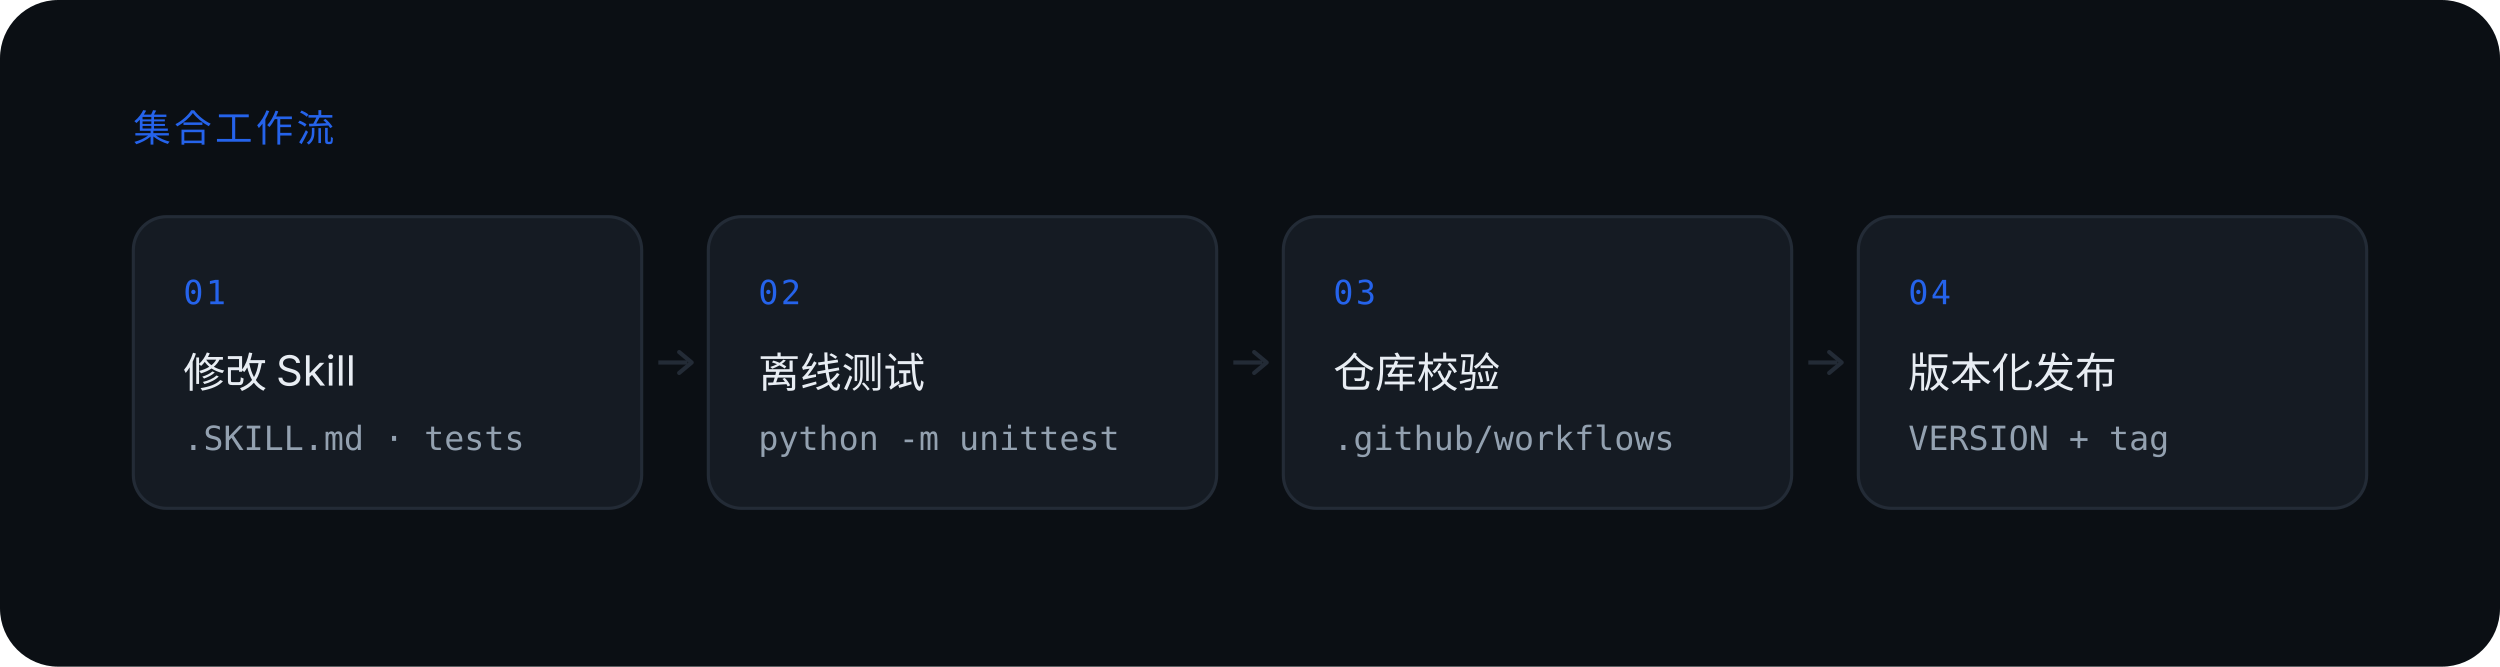
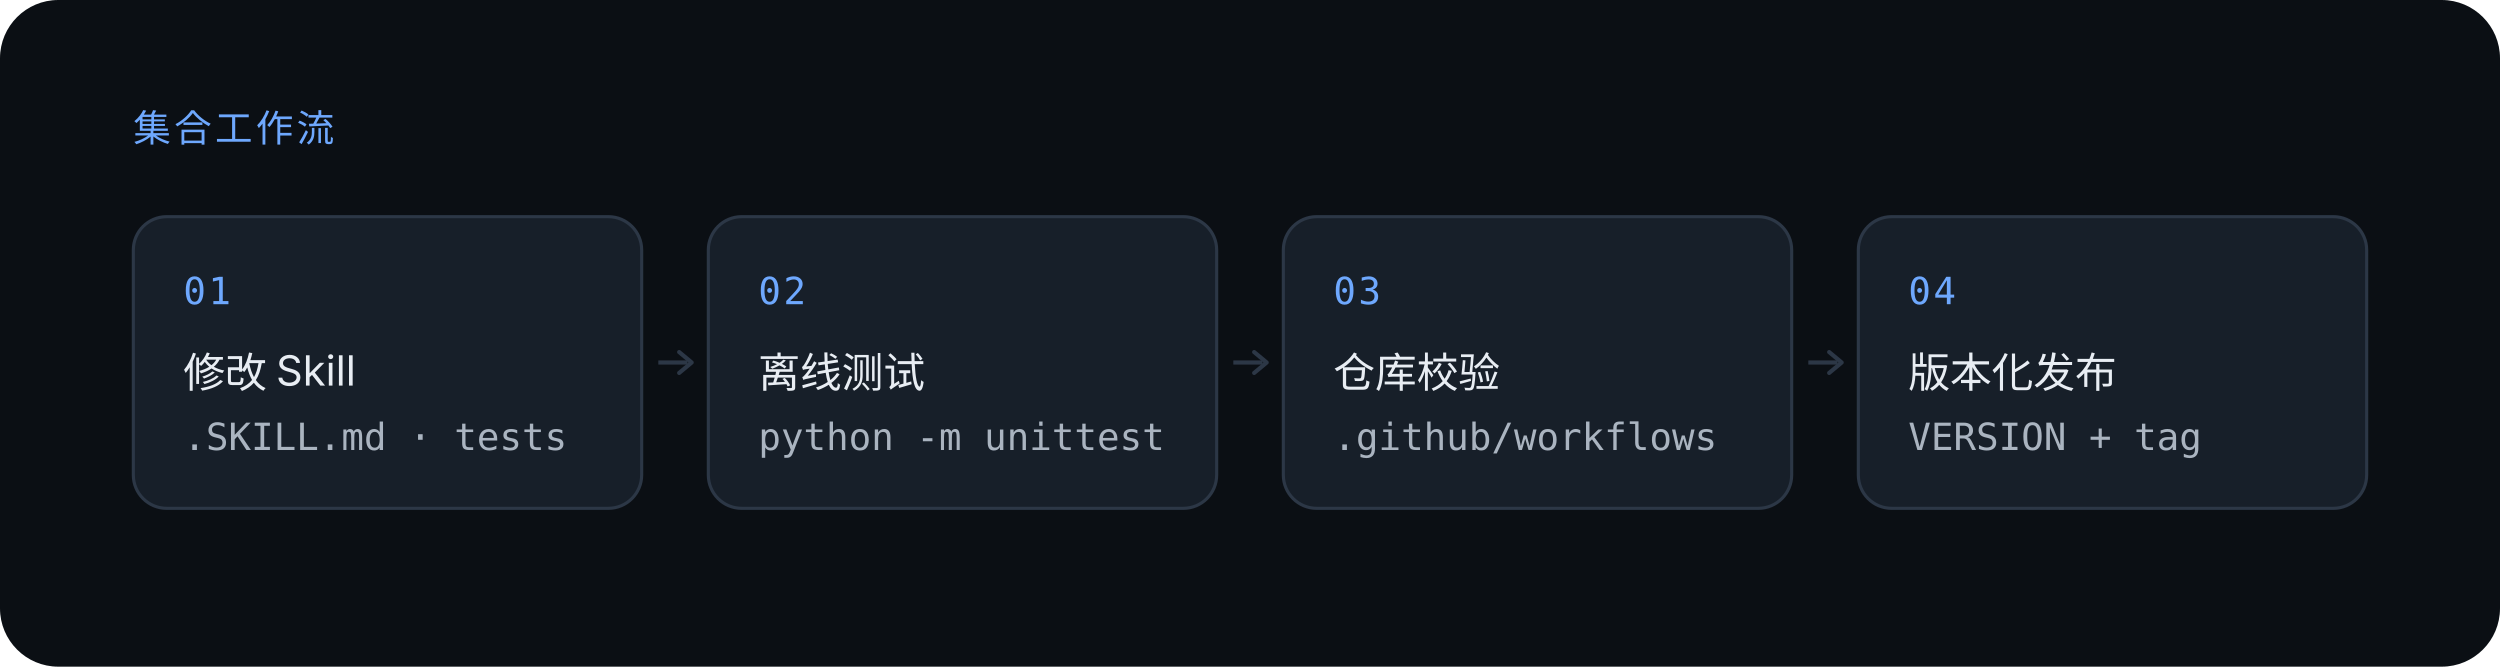
<svg xmlns="http://www.w3.org/2000/svg" width="1200" height="320" viewBox="0 0 1200 320" role="img" aria-labelledby="title desc">
  <rect width="1200" height="320" rx="28" fill="#0B0F14" />
-   <text x="64" y="68" font-family="-apple-system, BlinkMacSystemFont, 'Segoe UI', 'PingFang SC', sans-serif" font-size="18" fill="#2563EB" letter-spacing="1.6">集合工作流</text>
+   <text x="64" y="68" font-family="-apple-system, BlinkMacSystemFont, 'Segoe UI', 'PingFang SC', sans-serif" font-size="18" fill="#6EA8FE" letter-spacing="1.6">集合工作流</text>
  <g id="stage-1">
-     <rect x="64" y="104" width="244" height="140" rx="16" fill="#151B23" stroke="#232B36" stroke-width="1.5" />
-     <text x="88" y="146" font-family="ui-monospace, SFMono-Regular, Menlo, Consolas, monospace" font-size="16" fill="#2563EB" letter-spacing="1.2">01</text>
+     <rect x="64" y="104" width="244" height="140" rx="16" fill="#171F29" stroke="#2C3746" stroke-width="1.5" />
+     <text x="88" y="146" font-family="ui-monospace, SFMono-Regular, Menlo, Consolas, monospace" font-size="18" fill="#6EA8FE" letter-spacing="1.2">01</text>
    <text x="88" y="186" font-family="-apple-system, BlinkMacSystemFont, 'Segoe UI', 'PingFang SC', sans-serif" font-size="20" fill="#E8EDF3">修改 Skill</text>
-     <text x="88" y="216" font-family="ui-monospace, SFMono-Regular, Menlo, Consolas, monospace" font-size="16" fill="#93A1B0">.SKILL.md · tests</text>
+     <text x="88" y="216" font-family="ui-monospace, SFMono-Regular, Menlo, Consolas, monospace" font-size="18" fill="#AAB4C0">.SKILL.md · tests</text>
  </g>
  <g id="stage-2">
-     <rect x="340" y="104" width="244" height="140" rx="16" fill="#151B23" stroke="#232B36" stroke-width="1.5" />
-     <text x="364" y="146" font-family="ui-monospace, SFMono-Regular, Menlo, Consolas, monospace" font-size="16" fill="#2563EB" letter-spacing="1.2">02</text>
+     <rect x="340" y="104" width="244" height="140" rx="16" fill="#171F29" stroke="#2C3746" stroke-width="1.5" />
+     <text x="364" y="146" font-family="ui-monospace, SFMono-Regular, Menlo, Consolas, monospace" font-size="18" fill="#6EA8FE" letter-spacing="1.2">02</text>
    <text x="364" y="186" font-family="-apple-system, BlinkMacSystemFont, 'Segoe UI', 'PingFang SC', sans-serif" font-size="20" fill="#E8EDF3">离线测试</text>
-     <text x="364" y="216" font-family="ui-monospace, SFMono-Regular, Menlo, Consolas, monospace" font-size="16" fill="#93A1B0">python -m unittest</text>
+     <text x="364" y="216" font-family="ui-monospace, SFMono-Regular, Menlo, Consolas, monospace" font-size="18" fill="#AAB4C0">python -m unittest</text>
  </g>
  <g id="stage-3">
-     <rect x="616" y="104" width="244" height="140" rx="16" fill="#151B23" stroke="#232B36" stroke-width="1.5" />
-     <text x="640" y="146" font-family="ui-monospace, SFMono-Regular, Menlo, Consolas, monospace" font-size="16" fill="#2563EB" letter-spacing="1.2">03</text>
+     <rect x="616" y="104" width="244" height="140" rx="16" fill="#171F29" stroke="#2C3746" stroke-width="1.5" />
+     <text x="640" y="146" font-family="ui-monospace, SFMono-Regular, Menlo, Consolas, monospace" font-size="18" fill="#6EA8FE" letter-spacing="1.2">03</text>
    <text x="640" y="186" font-family="-apple-system, BlinkMacSystemFont, 'Segoe UI', 'PingFang SC', sans-serif" font-size="20" fill="#E8EDF3">仓库校验</text>
-     <text x="640" y="216" font-family="ui-monospace, SFMono-Regular, Menlo, Consolas, monospace" font-size="16" fill="#93A1B0">.github/workflows</text>
+     <text x="640" y="216" font-family="ui-monospace, SFMono-Regular, Menlo, Consolas, monospace" font-size="18" fill="#AAB4C0">.github/workflows</text>
  </g>
  <g id="stage-4">
-     <rect x="892" y="104" width="244" height="140" rx="16" fill="#151B23" stroke="#232B36" stroke-width="1.5" />
-     <text x="916" y="146" font-family="ui-monospace, SFMono-Regular, Menlo, Consolas, monospace" font-size="16" fill="#2563EB" letter-spacing="1.2">04</text>
+     <rect x="892" y="104" width="244" height="140" rx="16" fill="#171F29" stroke="#2C3746" stroke-width="1.5" />
+     <text x="916" y="146" font-family="ui-monospace, SFMono-Regular, Menlo, Consolas, monospace" font-size="18" fill="#6EA8FE" letter-spacing="1.2">04</text>
    <text x="916" y="186" font-family="-apple-system, BlinkMacSystemFont, 'Segoe UI', 'PingFang SC', sans-serif" font-size="20" fill="#E8EDF3">版本化发布</text>
-     <text x="916" y="216" font-family="ui-monospace, SFMono-Regular, Menlo, Consolas, monospace" font-size="16" fill="#93A1B0">VERSION + tag</text>
+     <text x="916" y="216" font-family="ui-monospace, SFMono-Regular, Menlo, Consolas, monospace" font-size="18" fill="#AAB4C0">VERSION + tag</text>
  </g>
  <g id="arrow-1">
-     <path d="M316 174 L330 174" stroke="#232B36" stroke-width="2" />
-     <path d="M326 169 L332 174 L326 179" fill="none" stroke="#232B36" stroke-width="2" stroke-linecap="round" stroke-linejoin="round" />
+     <path d="M316 174 L330 174" stroke="#2C3746" stroke-width="2" />
+     <path d="M326 169 L332 174 L326 179" fill="none" stroke="#2C3746" stroke-width="2" stroke-linecap="round" stroke-linejoin="round" />
  </g>
  <g id="arrow-2">
-     <path d="M592 174 L606 174" stroke="#232B36" stroke-width="2" />
-     <path d="M602 169 L608 174 L602 179" fill="none" stroke="#232B36" stroke-width="2" stroke-linecap="round" stroke-linejoin="round" />
+     <path d="M592 174 L606 174" stroke="#2C3746" stroke-width="2" />
+     <path d="M602 169 L608 174 L602 179" fill="none" stroke="#2C3746" stroke-width="2" stroke-linecap="round" stroke-linejoin="round" />
  </g>
  <g id="arrow-3">
-     <path d="M868 174 L882 174" stroke="#232B36" stroke-width="2" />
-     <path d="M878 169 L884 174 L878 179" fill="none" stroke="#232B36" stroke-width="2" stroke-linecap="round" stroke-linejoin="round" />
+     <path d="M868 174 L882 174" stroke="#2C3746" stroke-width="2" />
+     <path d="M878 169 L884 174 L878 179" fill="none" stroke="#2C3746" stroke-width="2" stroke-linecap="round" stroke-linejoin="round" />
  </g>
</svg>
